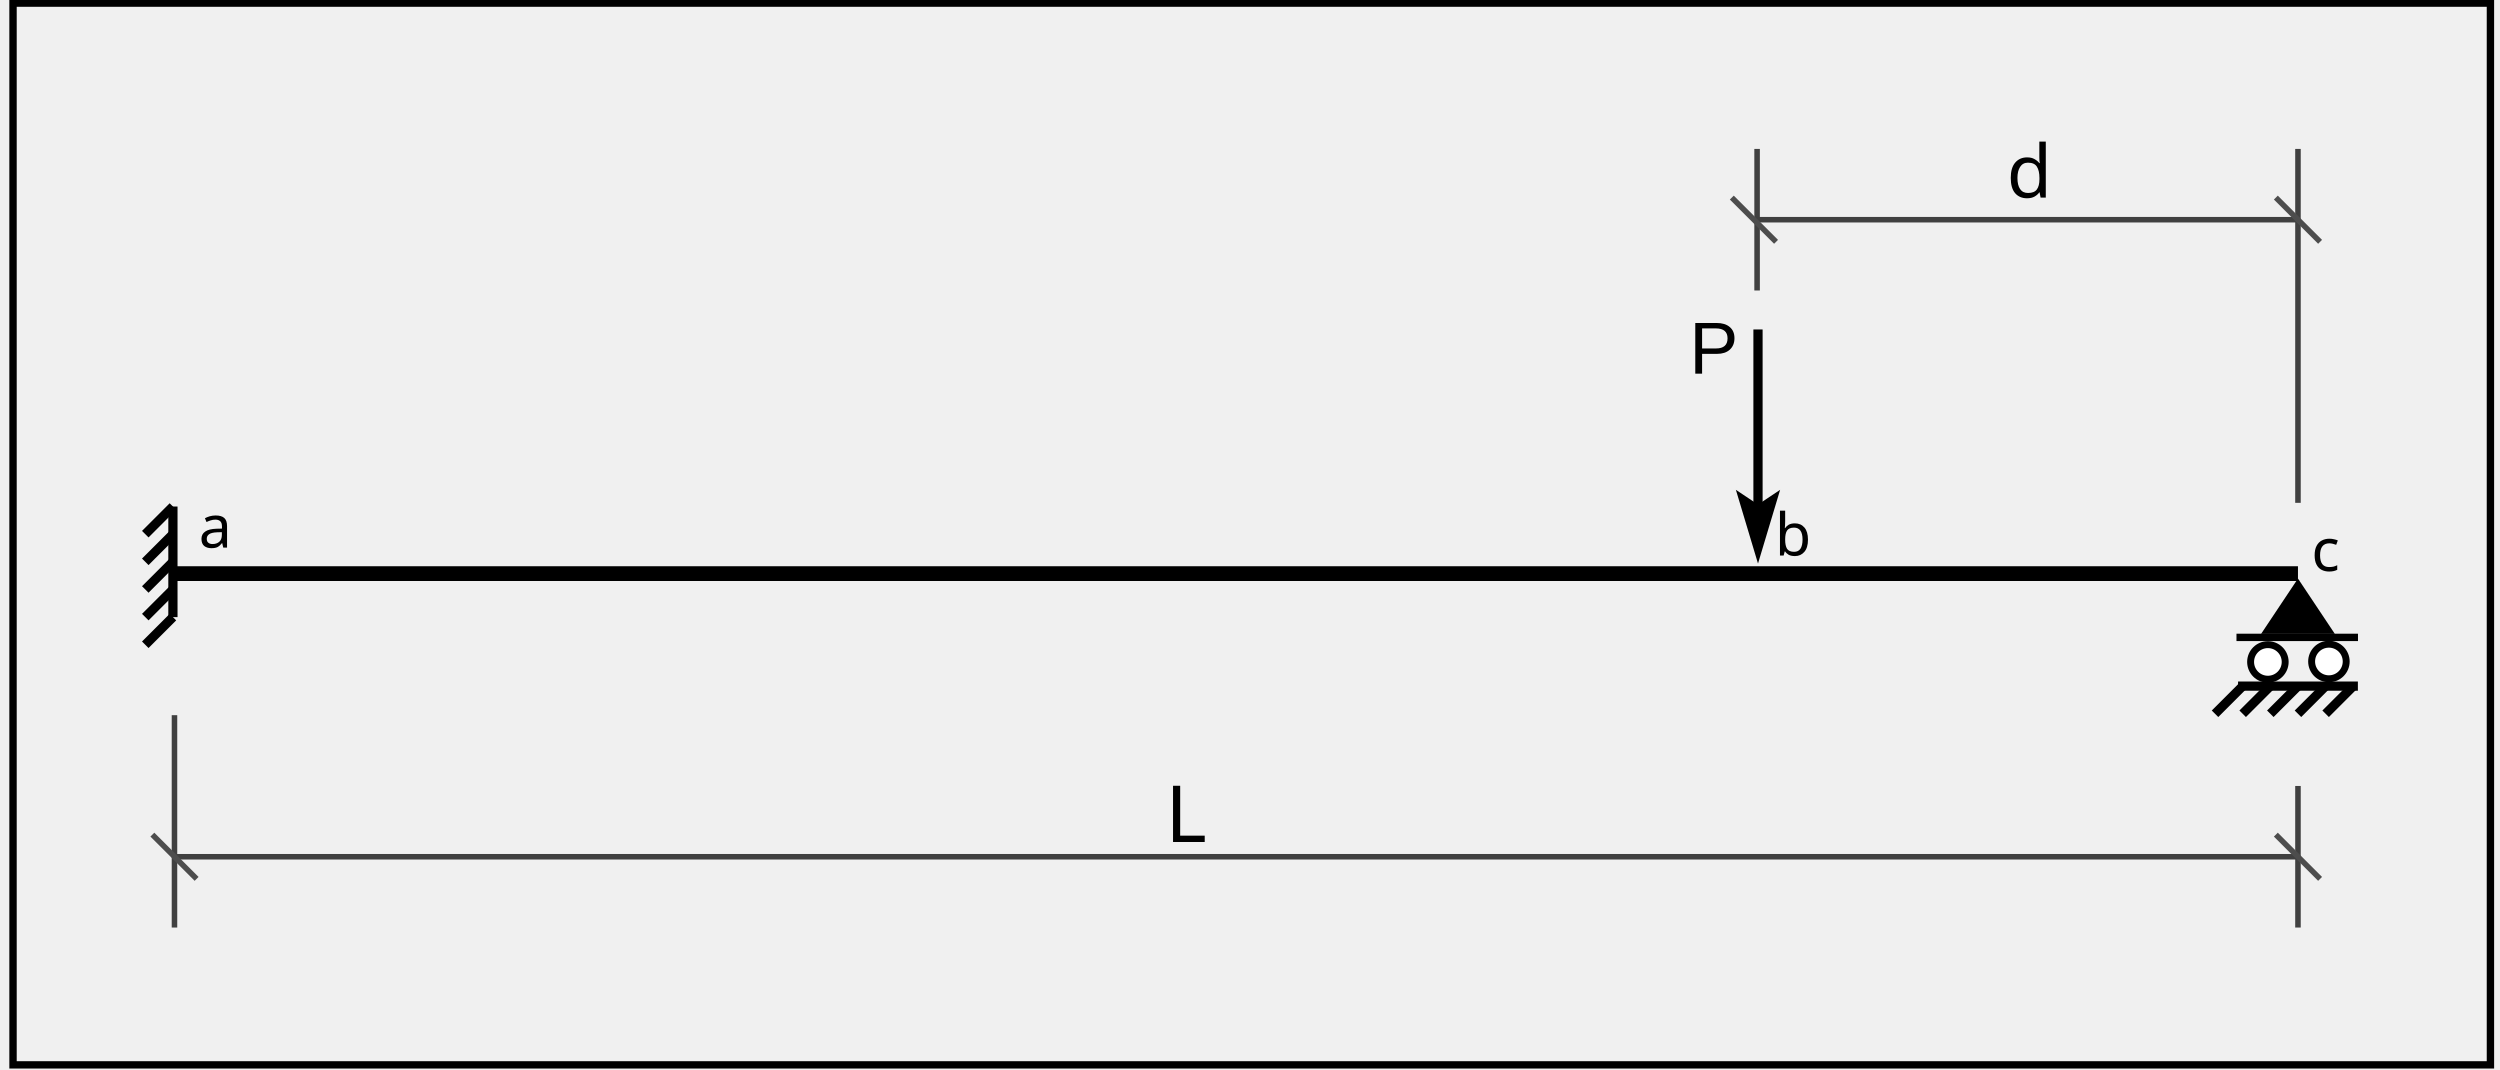
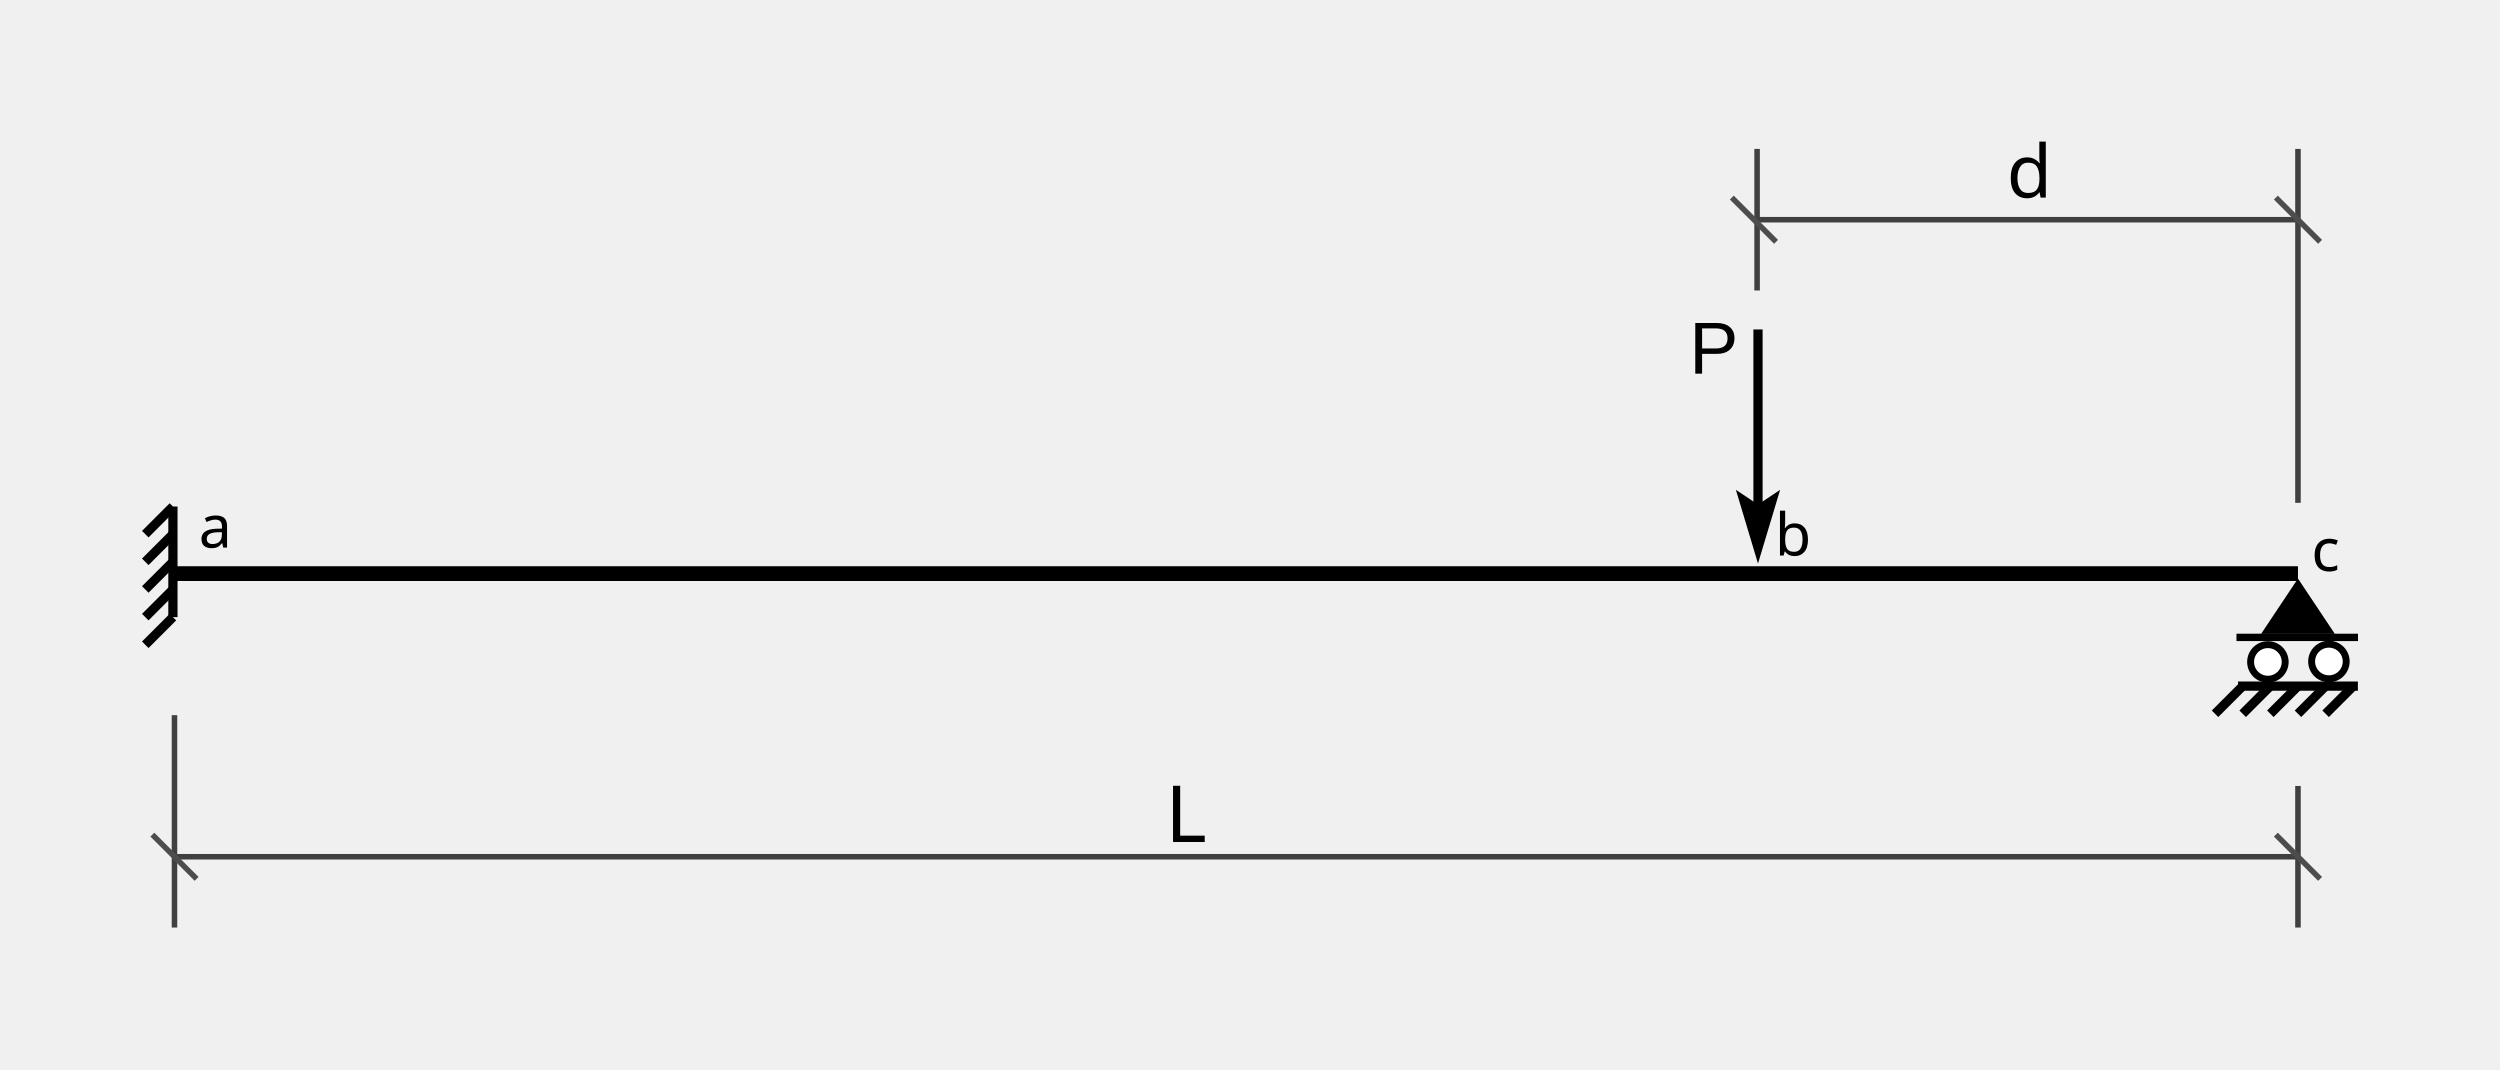
<svg xmlns="http://www.w3.org/2000/svg" width="3.531in" height="1.51in" id="svg2" version="1.1" viewBox="0 0 338.943 144.998">
  <defs id="defs4">
    <marker refY="3" refX="7" viewBox="0 0 10 6" orient="auto" markerHeight="6" markerWidth="10" markerUnits="userSpaceOnUse" id="CLArrowEnd">
      <path id="path3451" d="M 0,0 10,3 0,6 2,3 Z" />
    </marker>
    <marker refY="3" refX="7" viewBox="0 0 10 6" orient="auto" markerHeight="6" markerWidth="10" markerUnits="userSpaceOnUse" id="marker4507">
      <path id="path4509" d="M 0,0 10,3 0,6 2,3 Z" />
    </marker>
    <marker refY="3" refX="7" viewBox="0 0 10 6" orient="auto" markerHeight="6" markerWidth="10" markerUnits="userSpaceOnUse" id="marker4511">
      <path id="path4513" d="M 0,0 10,3 0,6 2,3 Z" />
    </marker>
    <marker refY="3" refX="7" viewBox="0 0 10 6" orient="auto" markerHeight="6" markerWidth="10" markerUnits="userSpaceOnUse" id="marker4515">
      <path id="path4517" d="M 0,0 10,3 0,6 2,3 Z" />
    </marker>
    <marker style="overflow:visible" id="DimensionTick" refX="0" refY="0" orient="auto">
      <path id="path6" transform="translate(-4,-4)" style="stroke:#4d4d4d;stroke-width:1px;marker-start:none" d="M 0,0 8,8" />
    </marker>
    <marker style="overflow:visible" markerUnits="userSpaceOnUse" id="TrussNodeS" refX="0" refY="0" orient="auto">
      <circle id="circle9" style="fill:#ffffff;stroke:#000000;stroke-width:1" r="3" cy="0" cx="0" />
    </marker>
    <marker style="overflow:visible" markerUnits="userSpaceOnUse" id="TrussNodeM" refX="0" refY="0" orient="auto">
      <circle id="circle12" style="fill:#ffffff;stroke:#000000;stroke-width:1" r="4" cy="0" cx="0" />
    </marker>
    <pattern patternUnits="userSpaceOnUse" height="18" width="18" y="0" x="0" id="black-stripes-on-red">
      <path style="fill:#ff0000;stroke:none" d="M 0,0 18,0 18,18 0,18 z" id="path3006" />
      <path style="fill:#000000;stroke:none" d="M 0,9 9,0 11,0 0,11 z" id="path3008" />
      <path style="fill:#000000;stroke:none" d="m 9,18 9,-9 0,2 -7,7 z" id="path5234" />
    </pattern>
    <marker id="CLArrowEnd-3" markerUnits="userSpaceOnUse" markerWidth="10" markerHeight="6" orient="auto" viewBox="0 0 10 6" refX="7" refY="3">
      <path d="M 0,0 10,3 0,6 2,3 Z" id="path3451-5" />
    </marker>
  </defs>
  <g transform="translate(-120.3967,-48.20234)" id="layer1">
    <path id="path37" d="M 144,126 H 432" style="color:#000000;clip-rule:nonzero;display:inline;overflow:visible;visibility:visible;opacity:1;isolation:auto;mix-blend-mode:normal;color-interpolation:sRGB;color-interpolation-filters:linearRGB;solid-color:#000000;solid-opacity:1;fill:none;fill-opacity:1;fill-rule:evenodd;stroke:#000000;stroke-width:2;stroke-linecap:butt;stroke-linejoin:miter;stroke-miterlimit:4;stroke-dasharray:none;stroke-dashoffset:0;stroke-opacity:1;color-rendering:auto;image-rendering:auto;shape-rendering:auto;text-rendering:auto;enable-background:accumulate" />
    <g transform="matrix(1.25,0,0,1.25,143.7886,124.4)" id="use3511">
      <path style="fill:none;stroke:#000000;stroke-width:1" id="path3409" d="M 0,-6 V 6" />
      <path style="fill:none;stroke:#000000;stroke-width:1" id="path3411" d="m 0,-6 -3,3 m 3,0 -3,3 m 3,0 -3,3 m 3,0 -3,3 m 3,0 -3,3" />
    </g>
    <g transform="translate(299.6902,-210.9707)" id="g3395">
      <path style="fill:#000000;stroke:#000000;stroke-width:0" id="path5224-5" d="m 132.31,337.641 5,7.5 h -10 z" />
      <path style="fill:none;stroke:#000000;stroke-width:1.25;stroke-linecap:square" id="path5226-4" d="m 124.81,352.229 h 15" />
      <path style="fill:none;stroke:#000000;stroke-width:1.25" id="path5228-7" d="m 139.81,352.229 -3.75,3.75 m 0,-3.75 -3.75,3.75 m 0,-3.75 -3.75,3.75 m 0,-3.75 -3.75,3.75 m 0,-3.75 -3.75,3.75" />
      <path style="fill:none;stroke:#000000;stroke-width:1px;stroke-linecap:butt;stroke-linejoin:miter;stroke-opacity:1" d="m 123.97,345.62 h 16.479" id="path3342" />
      <g id="use3513-4" transform="matrix(0.9378901,0,0,0.9378901,136.506,348.8877)">
        <circle cx="0" cy="0" r="2.5" id="circle3573-4" style="fill:#ffffff;stroke:#000000;stroke-width:1" />
      </g>
      <g id="use3513-4-7" transform="matrix(0.9378901,0,0,0.9378901,128.2307,348.9477)">
        <circle cx="0" cy="0" r="2.5" id="circle3573-4-8" style="fill:#ffffff;stroke:#000000;stroke-width:1" />
      </g>
    </g>
    <g id="g6504" transform="translate(22.49914)">
      <path id="path3507-4" d="m 336.267,92.886 v 28.75" class="cload" style="fill:none;stroke:#000000;stroke-width:1.25;marker-end:url(#CLArrowEnd-3)" />
      <text id="text3509-3" class="dim" x="330.267" y="98.886" style="font-weight:bold;font-size:10px;line-height:0%;font-family:Verdana, Arial;text-align:center;text-anchor:middle;fill:#000000;stroke-width:1.25">
        <tspan id="tspan6326" style="font-style:normal;font-variant:normal;font-weight:normal;font-stretch:normal;font-family:Verdana, Arial;-inkscape-font-specification:'Verdana, Arial';stroke-width:1.25">P</tspan>
      </text>
    </g>
    <path style="color:#000000;clip-rule:nonzero;display:inline;overflow:visible;visibility:visible;opacity:1;isolation:auto;mix-blend-mode:normal;color-interpolation:sRGB;color-interpolation-filters:linearRGB;solid-color:#000000;solid-opacity:1;fill:none;fill-opacity:1;fill-rule:evenodd;stroke:#404040;stroke-width:0.75;stroke-linecap:butt;stroke-linejoin:miter;stroke-miterlimit:4;stroke-dasharray:none;stroke-dashoffset:0;stroke-opacity:1;color-rendering:auto;image-rendering:auto;shape-rendering:auto;text-rendering:auto;enable-background:accumulate" d="M 358.643,87.6 V 68.4" id="path6328" />
    <path style="color:#000000;clip-rule:nonzero;display:inline;overflow:visible;visibility:visible;opacity:1;isolation:auto;mix-blend-mode:normal;color-interpolation:sRGB;color-interpolation-filters:linearRGB;solid-color:#000000;solid-opacity:1;fill:none;fill-opacity:1;fill-rule:evenodd;stroke:#404040;stroke-width:0.75;stroke-linecap:butt;stroke-linejoin:miter;stroke-miterlimit:4;stroke-dasharray:none;stroke-dashoffset:0;stroke-opacity:1;color-rendering:auto;image-rendering:auto;shape-rendering:auto;text-rendering:auto;enable-background:accumulate" d="m 432,116.4 v -48" id="path6330" />
    <path style="color:#000000;clip-rule:nonzero;display:inline;overflow:visible;visibility:visible;opacity:1;isolation:auto;mix-blend-mode:normal;color-interpolation:sRGB;color-interpolation-filters:linearRGB;solid-color:#000000;solid-opacity:1;fill:none;fill-opacity:1;fill-rule:evenodd;stroke:#404040;stroke-width:0.75;stroke-linecap:butt;stroke-linejoin:miter;stroke-miterlimit:4;stroke-dasharray:none;stroke-dashoffset:0;stroke-opacity:1;marker-start:url(#DimensionTick);marker-mid:url(#DimensionTick);marker-end:url(#DimensionTick);color-rendering:auto;image-rendering:auto;shape-rendering:auto;text-rendering:auto;enable-background:accumulate" d="M 358.214,78 H 432" id="path6332" />
    <text xml:space="preserve" style="font-style:normal;font-variant:normal;font-weight:normal;font-stretch:normal;font-size:10px;line-height:13.333px;font-family:Verdana;-inkscape-font-specification:Verdana;letter-spacing:0px;word-spacing:0px;fill:#000000;fill-opacity:1;stroke:none;stroke-width:1px;stroke-linecap:butt;stroke-linejoin:miter;stroke-opacity:1" x="392.5" y="75" id="text6336">
      <tspan id="tspan6334" x="392.5" y="75" style="stroke-width:1px">d</tspan>
    </text>
    <text transform="translate(135.9,6.6)" id="text6168" y="154.8" x="153.6" style="font-style:normal;font-variant:normal;font-weight:normal;font-stretch:normal;font-size:10px;line-height:14.667px;font-family:Verdana;-inkscape-font-specification:Verdana;letter-spacing:0px;word-spacing:0px;fill:#000000;fill-opacity:1;stroke:none;stroke-width:1px;stroke-linecap:butt;stroke-linejoin:miter;stroke-opacity:1" xml:space="preserve">
      <tspan style="font-size:10.667px;line-height:17.333px" y="165.007" x="153.6" id="tspan6166" />
    </text>
    <text id="text6172" y="122.473" x="147.285" style="font-style:normal;font-variant:normal;font-weight:normal;font-stretch:normal;font-size:5.333px;line-height:13.333px;font-family:Verdana;-inkscape-font-specification:Verdana;letter-spacing:0px;word-spacing:0px;fill:#000000;fill-opacity:1;stroke:none;stroke-width:1px;stroke-linecap:butt;stroke-linejoin:miter;stroke-opacity:1" xml:space="preserve">
      <tspan style="font-size:8px" y="122.473" x="147.285" id="tspan6170">a</tspan>
    </text>
    <text id="text6176" y="123.545" x="361.057" style="font-style:normal;font-variant:normal;font-weight:normal;font-stretch:normal;font-size:5.333px;line-height:24px;font-family:Verdana;-inkscape-font-specification:Verdana;letter-spacing:0px;word-spacing:0px;fill:#000000;fill-opacity:1;stroke:none;stroke-width:1px;stroke-linecap:butt;stroke-linejoin:miter;stroke-opacity:1" xml:space="preserve">
      <tspan style="font-size:8px" y="123.545" x="361.057" id="tspan6174">b</tspan>
    </text>
    <text id="text6180" y="125.641" x="433.825" style="font-style:normal;font-variant:normal;font-weight:normal;font-stretch:normal;font-size:5.333px;line-height:13.333px;font-family:Verdana;-inkscape-font-specification:Verdana;letter-spacing:0px;word-spacing:0px;fill:#000000;fill-opacity:1;stroke:none;stroke-width:1px;stroke-linecap:butt;stroke-linejoin:miter;stroke-opacity:1" xml:space="preserve">
      <tspan style="font-size:8px" y="125.641" x="433.825" id="tspan6178">c</tspan>
    </text>
    <path id="path6182" d="M 144,145.2 V 174" style="color:#000000;clip-rule:nonzero;display:inline;overflow:visible;visibility:visible;opacity:1;isolation:auto;mix-blend-mode:normal;color-interpolation:sRGB;color-interpolation-filters:linearRGB;solid-color:#000000;solid-opacity:1;fill:none;fill-opacity:1;fill-rule:evenodd;stroke:#404040;stroke-width:0.75;stroke-linecap:butt;stroke-linejoin:miter;stroke-miterlimit:4;stroke-dasharray:none;stroke-dashoffset:0;stroke-opacity:1;color-rendering:auto;image-rendering:auto;shape-rendering:auto;text-rendering:auto;enable-background:accumulate" />
    <path id="path6184" d="M 432,154.8 V 174" style="color:#000000;clip-rule:nonzero;display:inline;overflow:visible;visibility:visible;opacity:1;isolation:auto;mix-blend-mode:normal;color-interpolation:sRGB;color-interpolation-filters:linearRGB;solid-color:#000000;solid-opacity:1;fill:none;fill-opacity:1;fill-rule:evenodd;stroke:#404040;stroke-width:0.75;stroke-linecap:butt;stroke-linejoin:miter;stroke-miterlimit:4;stroke-dasharray:none;stroke-dashoffset:0;stroke-opacity:1;color-rendering:auto;image-rendering:auto;shape-rendering:auto;text-rendering:auto;enable-background:accumulate" />
    <path id="path6186" d="M 144,164.4 H 432" style="color:#000000;clip-rule:nonzero;display:inline;overflow:visible;visibility:visible;opacity:1;isolation:auto;mix-blend-mode:normal;color-interpolation:sRGB;color-interpolation-filters:linearRGB;solid-color:#000000;solid-opacity:1;fill:none;fill-opacity:1;fill-rule:evenodd;stroke:#404040;stroke-width:0.75;stroke-linecap:butt;stroke-linejoin:miter;stroke-miterlimit:4;stroke-dasharray:none;stroke-dashoffset:0;stroke-opacity:1;marker-start:url(#DimensionTick);marker-mid:url(#DimensionTick);marker-end:url(#DimensionTick);color-rendering:auto;image-rendering:auto;shape-rendering:auto;text-rendering:auto;enable-background:accumulate" />
    <text id="text6190" y="162.4" x="278.4" style="font-style:normal;font-variant:normal;font-weight:normal;font-stretch:normal;font-size:10.667px;line-height:13.333px;font-family:Verdana;-inkscape-font-specification:Verdana;letter-spacing:0px;word-spacing:0px;fill:#000000;fill-opacity:1;stroke:none;stroke-width:1px;stroke-linecap:butt;stroke-linejoin:miter;stroke-opacity:1" xml:space="preserve">
      <tspan y="162.4" x="278.4" id="tspan6188">L</tspan>
    </text>
  </g>
-   <g id="layer2">
-     <rect style="opacity:1;fill:none;fill-opacity:1;stroke:#000000;stroke-width:1;stroke-linecap:round;stroke-linejoin:miter;stroke-miterlimit:4;stroke-dasharray:none;stroke-dashoffset:0;stroke-opacity:1" id="rect77" width="336" height="144" x="1.706" y="0.423" />
-   </g>
</svg>
